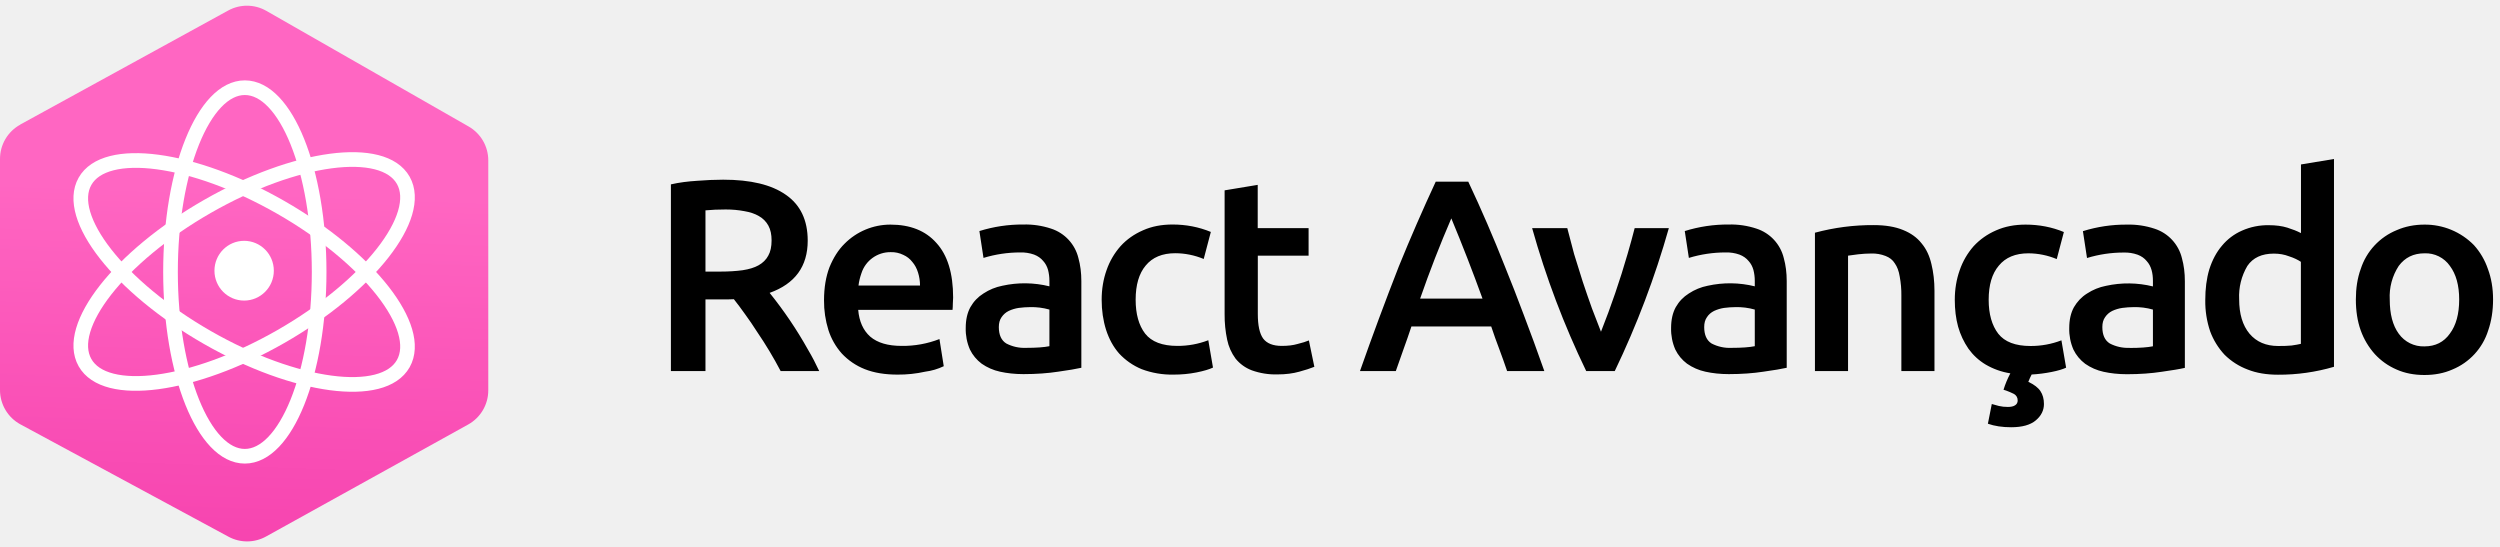
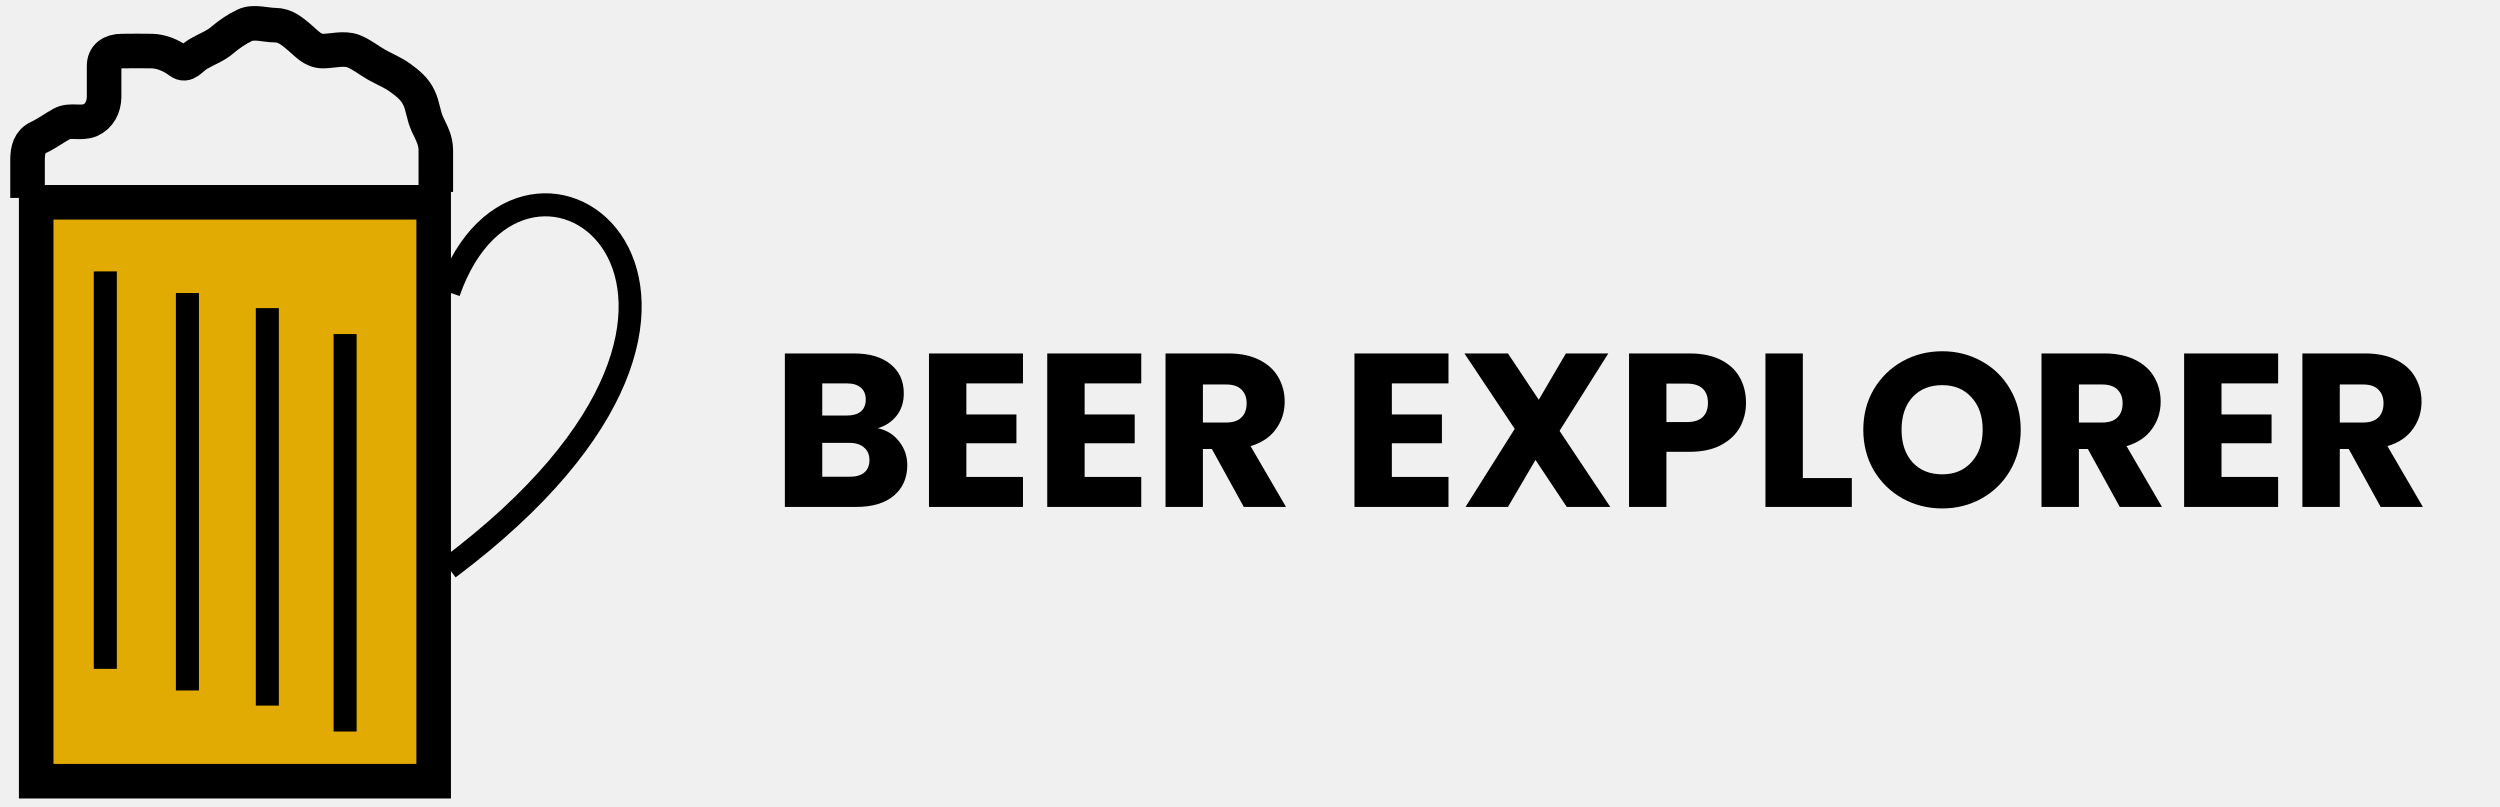
- <svg xmlns="http://www.w3.org/2000/svg" fill="none" viewBox="0 0 256 56">
-   <path d="M2.08 12.75L23.36 1.08a4 4 0 013.91.03L48 12.96A4 4 0 0150 16.43v23.54a4 4 0 01-2.06 3.5l-20.7 11.47a4 4 0 01-3.84.02L2.1 43.46A4 4 0 010 39.94V16.26a4 4 0 012.08-3.5z" fill="url(#paint0_linear)" />
-   <ellipse rx="7.65" ry="18.78" transform="matrix(-.49197 .87061 .8678 .49693 25 27.9)" stroke="#fff" stroke-width="1.5" />
-   <ellipse rx="7.65" ry="18.78" transform="matrix(-.49197 -.87061 .8678 -.49693 25 27.8)" stroke="#fff" stroke-width="1.5" />
-   <ellipse cx="25.07" cy="27.85" rx="7.61" ry="18.87" transform="rotate(180 25.07 27.85)" stroke="#fff" stroke-width="1.5" />
-   <ellipse cx="25.01" cy="27.73" rx="3.06" ry="3.04" transform="rotate(-90 25 27.73)" fill="#fff" />
-   <path d="M74.06 18.4c2.8 0 4.93.51 6.4 1.54 1.5 1.03 2.25 2.6 2.25 4.7 0 2.64-1.3 4.42-3.9 5.35a41.65 41.65 0 013.92 5.8c.44.74.82 1.48 1.16 2.21h-3.95a40.42 40.42 0 00-2.4-4c-.42-.66-.83-1.26-1.24-1.82-.41-.58-.8-1.1-1.15-1.54l-.67.02h-2.24V38H68.7V18.88c.86-.2 1.77-.31 2.74-.37a34.3 34.3 0 012.6-.11zm.25 3.05c-.75 0-1.44.03-2.07.09v6.27h1.54c.86 0 1.61-.05 2.27-.14.65-.1 1.19-.26 1.62-.5.45-.25.78-.58 1-.99.23-.4.34-.93.34-1.56 0-.6-.1-1.1-.33-1.52a2.47 2.47 0 00-.98-.98c-.41-.24-.9-.4-1.49-.5-.58-.11-1.21-.17-1.9-.17zm10.07 9.3c0-1.29.19-2.42.56-3.39.4-.97.9-1.77 1.54-2.4a6.6 6.6 0 014.7-1.96c2.02 0 3.59.62 4.7 1.87 1.15 1.25 1.72 3.12 1.72 5.6l-.03.64c0 .23-.01.43-.03.62h-9.66c.1 1.17.5 2.09 1.23 2.74.75.64 1.82.95 3.22.95a10.35 10.35 0 003.87-.7l.44 2.78a6.26 6.26 0 01-1.9.56 12.6 12.6 0 01-2.83.3c-1.29 0-2.4-.18-3.36-.56a6.48 6.48 0 01-2.35-1.6 6.7 6.7 0 01-1.37-2.4 9.97 9.97 0 01-.45-3.05zm9.83-1.51c0-.47-.07-.9-.2-1.32-.13-.43-.33-.8-.59-1.1a2.37 2.37 0 00-.92-.72 2.73 2.73 0 00-1.29-.28 3.11 3.11 0 00-3 2.16c-.14.4-.25.83-.3 1.26h6.3zm10.87 6.38c1.05 0 1.84-.06 2.38-.17V31.7a6.63 6.63 0 00-1.99-.25c-.37 0-.75.03-1.15.08a3.7 3.7 0 00-1.03.31c-.3.15-.54.36-.73.64-.19.27-.28.6-.28 1.01 0 .8.25 1.36.76 1.68a4 4 0 002.04.45zm-.28-12.63a8.3 8.3 0 012.83.42 4.21 4.21 0 012.8 3.02c.2.72.3 1.5.3 2.36v8.87c-.52.12-1.31.25-2.37.4-1.05.16-2.23.25-3.56.25-.88 0-1.68-.09-2.4-.25a5.2 5.2 0 01-1.88-.82 4 4 0 01-1.2-1.45 5.2 5.2 0 01-.43-2.21c0-.84.16-1.55.48-2.13.33-.58.78-1.05 1.34-1.4a5.4 5.4 0 011.93-.79 10.55 10.55 0 014.82.06v-.56c0-.4-.05-.77-.14-1.12-.1-.35-.26-.66-.5-.92-.23-.28-.54-.5-.93-.65a3.89 3.89 0 00-1.43-.22 12.8 12.8 0 00-3.75.56l-.42-2.75a14.7 14.7 0 014.5-.67zm8.01 7.7c0-1.08.17-2.09.5-3.02a7.3 7.3 0 011.44-2.47c.63-.69 1.4-1.23 2.3-1.62.89-.4 1.9-.59 3.02-.59 1.38 0 2.68.25 3.92.76l-.73 2.77a7.6 7.6 0 00-2.92-.59c-1.32 0-2.33.42-3.02 1.26-.69.82-1.03 1.99-1.03 3.5 0 1.46.32 2.62.97 3.47.66.84 1.76 1.26 3.3 1.26a8.7 8.7 0 003.17-.58l.48 2.8c-.38.18-.94.35-1.7.5-.76.15-1.53.22-2.33.22a8.79 8.79 0 01-3.28-.56 6.58 6.58 0 01-2.3-1.6c-.6-.68-1.04-1.5-1.34-2.43-.3-.95-.45-1.98-.45-3.08zm12.6-11.2l3.38-.56v4.43H134v2.82h-5.2v5.97c0 1.17.18 2.01.55 2.52.38.5 1.01.75 1.9.75.62 0 1.16-.06 1.63-.2.49-.12.87-.24 1.15-.36l.56 2.7c-.4.16-.9.33-1.54.5-.64.18-1.38.28-2.24.28a7.2 7.2 0 01-2.63-.42 3.92 3.92 0 01-1.66-1.2 4.94 4.94 0 01-.86-1.94 12.2 12.2 0 01-.26-2.6V19.49zM154.33 38c-.26-.77-.53-1.52-.81-2.27-.28-.74-.56-1.51-.82-2.3h-8.17a83.8 83.8 0 01-.81 2.33l-.79 2.24h-3.67a333.28 333.28 0 013.98-10.72 195.8 195.8 0 013.78-8.68h3.33a144.25 144.25 0 013.75 8.68c.64 1.56 1.28 3.23 1.94 4.98.67 1.75 1.37 3.67 2.1 5.74h-3.81zm-5.71-15.65a120.1 120.1 0 00-3.2 8.23h6.39a187.52 187.52 0 00-3.2-8.23zM162.43 38a88.45 88.45 0 01-5.54-14.64h3.6l.7 2.66.88 2.82c.31.94.63 1.85.95 2.75l.92 2.38a87.54 87.54 0 002.72-7.95c.28-.96.52-1.84.73-2.66h3.5A91.1 91.1 0 01165.35 38h-2.92zm14.88-2.38c1.04 0 1.84-.06 2.38-.17V31.7a6.63 6.63 0 00-1.99-.25c-.37 0-.75.03-1.15.08a3.7 3.7 0 00-1.03.31c-.3.15-.55.36-.73.64-.19.27-.28.6-.28 1.01 0 .8.25 1.36.75 1.68a4 4 0 002.05.45zm-.28-12.63a8.3 8.3 0 012.83.42 4.21 4.21 0 012.8 3.02c.2.72.3 1.5.3 2.36v8.87c-.52.12-1.31.25-2.38.4-1.04.16-2.23.25-3.55.25-.88 0-1.68-.09-2.4-.25a5.2 5.2 0 01-1.88-.82 4 4 0 01-1.2-1.45 5.2 5.2 0 01-.43-2.21c0-.84.16-1.55.48-2.13.33-.58.78-1.05 1.34-1.4a5.4 5.4 0 011.93-.79 10.55 10.55 0 014.82.06v-.56c0-.4-.05-.77-.14-1.12-.1-.35-.26-.66-.5-.92-.23-.28-.54-.5-.93-.65a3.89 3.89 0 00-1.43-.22 12.8 12.8 0 00-3.75.56l-.42-2.75a14.7 14.7 0 014.5-.67zm8.82.84a22.64 22.64 0 016.02-.78c1.2 0 2.2.17 3 .5.8.32 1.44.78 1.9 1.37.49.58.82 1.3 1.01 2.13.2.82.31 1.73.31 2.72V38h-3.39v-7.7a10 10 0 00-.17-1.99c-.09-.56-.26-1-.5-1.34-.22-.36-.54-.6-.95-.76a3.7 3.7 0 00-1.46-.25c-.43 0-.88.03-1.34.08l-1.04.14V38h-3.39V23.83zM207.7 39.1c.6.28 1.01.6 1.24.95.24.36.36.8.36 1.32 0 .65-.28 1.21-.84 1.68-.56.47-1.4.7-2.52.7-.9 0-1.7-.12-2.38-.36l.4-2.02.72.2c.3.07.6.1.92.1.32 0 .56-.05.73-.16a.55.55 0 00.28-.5c0-.3-.13-.53-.4-.68a7.14 7.14 0 00-.77-.33l-.28-.09a9.54 9.54 0 01.7-1.68 7.19 7.19 0 01-2.53-.9 5.87 5.87 0 01-1.76-1.62 7.66 7.66 0 01-1.06-2.26c-.23-.84-.34-1.76-.34-2.75 0-1.08.17-2.09.5-3.02a7.3 7.3 0 011.43-2.47c.64-.69 1.4-1.23 2.3-1.62.9-.4 1.9-.59 3.02-.59 1.38 0 2.7.25 3.92.76l-.73 2.77a7.6 7.6 0 00-2.9-.59c-1.33 0-2.34.42-3.03 1.26-.7.82-1.04 1.99-1.04 3.5 0 1.46.33 2.62.98 3.47.66.84 1.76 1.26 3.3 1.26a8.7 8.7 0 003.17-.58l.48 2.8c-.34.16-.83.31-1.49.44-.65.13-1.33.22-2.04.26a7.65 7.65 0 00-.34.75zm10.38-3.47c1.05 0 1.84-.06 2.38-.17V31.7a6.63 6.63 0 00-1.99-.25c-.37 0-.75.03-1.14.08a3.7 3.7 0 00-1.04.31c-.3.15-.54.36-.73.64-.19.27-.28.6-.28 1.01 0 .8.25 1.36.76 1.68a4 4 0 002.04.45zm-.28-12.63a8.3 8.3 0 012.83.42 4.21 4.21 0 012.8 3.02c.2.72.3 1.5.3 2.36v8.87c-.51.12-1.3.25-2.37.4-1.05.16-2.23.25-3.56.25-.88 0-1.68-.09-2.4-.25a5.2 5.2 0 01-1.88-.82 4 4 0 01-1.2-1.45 5.2 5.2 0 01-.43-2.21c0-.84.16-1.55.48-2.13.34-.58.78-1.05 1.34-1.4a5.4 5.4 0 011.94-.79 10.55 10.55 0 014.81.06v-.56c0-.4-.04-.77-.14-1.12-.1-.35-.26-.66-.5-.92-.23-.28-.53-.5-.93-.65a3.89 3.89 0 00-1.42-.22 12.8 12.8 0 00-3.76.56l-.42-2.75a14.7 14.7 0 014.5-.67zm11.49 7.65c0 1.49.35 2.67 1.06 3.52.71.84 1.69 1.26 2.94 1.26.54 0 1-.01 1.37-.05.4-.06.71-.11.95-.17v-8.4c-.3-.2-.7-.4-1.2-.56-.49-.19-1-.28-1.57-.28-1.23 0-2.14.42-2.71 1.26a6.09 6.09 0 00-.84 3.42zm9.71 6.91a20.01 20.01 0 01-5.74.81c-1.16 0-2.2-.17-3.1-.53a6.7 6.7 0 01-2.36-1.51 7.15 7.15 0 01-1.48-2.4 9.54 9.54 0 01-.5-3.2c0-1.16.13-2.2.41-3.14.3-.95.73-1.76 1.3-2.43a5.54 5.54 0 012.04-1.54 6.5 6.5 0 012.77-.56c.7 0 1.33.08 1.88.25.54.17 1 .35 1.4.56v-7.03l3.38-.56v21.28zm16.29-6.89c0 1.16-.17 2.22-.5 3.17a6.38 6.38 0 01-3.67 4c-.86.38-1.81.56-2.86.56-1.04 0-2-.18-2.85-.56-.86-.37-1.6-.9-2.22-1.57a7.36 7.36 0 01-1.45-2.43c-.34-.95-.5-2-.5-3.17 0-1.15.16-2.2.5-3.13a6.42 6.42 0 013.7-3.98c.85-.37 1.8-.56 2.82-.56a7.01 7.01 0 015.07 2.1 7 7 0 011.43 2.44c.35.93.53 1.98.53 3.13zm-3.47 0c0-1.45-.32-2.6-.95-3.44a3.02 3.02 0 00-2.6-1.29c-1.13 0-2 .43-2.64 1.29a5.71 5.71 0 00-.92 3.44c0 1.48.3 2.65.92 3.5a3.1 3.1 0 002.63 1.3c1.12 0 1.99-.44 2.6-1.3.64-.85.96-2.02.96-3.5z" fill="#000000" />
-   <defs>
-     <linearGradient id="paint0_linear" x1="24" y1="76" x2="26" y2="19.5" gradientUnits="userSpaceOnUse">
-       <stop stop-color="#F231A5" />
-       <stop offset="1" stop-color="#FF66C2" />
-     </linearGradient>
-   </defs>
+ <svg xmlns="http://www.w3.org/2000/svg" width="217" height="70" viewBox="0 0 217 70" fill="none">
+   <path d="M38.948 25.366C45.442 6.737 70.883 25.366 38.948 49.317" stroke="black" stroke-width="2" />
+   <path d="M37.642 17.558H3.141V67.808H37.642V17.558Z" fill="#E2AB04" stroke="black" stroke-width="3" />
+   <path d="M2.391 17.183C2.391 15.608 2.391 14.708 2.391 13.883C2.391 12.983 2.581 12.284 3.348 11.929C4.015 11.621 4.709 11.108 5.363 10.752C6.116 10.343 7.042 10.781 7.847 10.425C8.613 10.085 9.028 9.292 9.036 8.408C9.043 7.583 9.032 6.608 9.036 5.708C9.04 4.891 9.628 4.433 10.586 4.433C11.472 4.432 12.285 4.409 13.17 4.433C13.983 4.454 14.81 4.768 15.591 5.349C16.193 5.796 16.52 5.1 17.196 4.697C17.96 4.243 18.669 4.022 19.31 3.47C19.908 2.955 20.57 2.518 21.233 2.198C22.02 1.819 23.063 2.181 23.875 2.183C24.758 2.185 25.351 2.707 25.998 3.252C26.642 3.795 27.139 4.425 28.01 4.433C28.822 4.44 29.836 4.126 30.664 4.436C31.352 4.694 32.031 5.246 32.68 5.614C33.365 6.002 34.093 6.286 34.729 6.746C35.44 7.26 36.004 7.727 36.36 8.475C36.724 9.239 36.737 9.991 37.106 10.792C37.461 11.563 37.829 12.158 37.829 13.058C37.829 13.958 37.829 14.783 37.829 15.758L37.826 16.654" stroke="black" stroke-width="3" />
+   <path d="M9.141 23.558V58.058" stroke="black" stroke-width="2" />
+   <path d="M16.267 25.433V59.933" stroke="black" stroke-width="2" />
+   <path d="M23.204 26.745V61.245" stroke="black" stroke-width="2" />
+   <path d="M29.954 28.995V63.495" stroke="black" stroke-width="2" />
+   <path d="M76.191 37.169C76.962 37.333 77.582 37.719 78.05 38.326C78.518 38.921 78.752 39.604 78.752 40.376C78.752 41.489 78.36 42.374 77.576 43.032C76.804 43.677 75.722 44 74.331 44H68.126V30.679H74.122C75.476 30.679 76.532 30.988 77.291 31.608C78.063 32.228 78.449 33.07 78.449 34.132C78.449 34.917 78.24 35.568 77.823 36.087C77.418 36.605 76.874 36.966 76.191 37.169ZM71.371 36.068H73.496C74.027 36.068 74.432 35.954 74.71 35.726C75.001 35.486 75.147 35.138 75.147 34.683C75.147 34.227 75.001 33.879 74.71 33.639C74.432 33.398 74.027 33.278 73.496 33.278H71.371V36.068ZM73.762 41.381C74.306 41.381 74.723 41.261 75.014 41.021C75.318 40.768 75.469 40.407 75.469 39.939C75.469 39.471 75.311 39.104 74.995 38.838C74.692 38.573 74.268 38.44 73.724 38.44H71.371V41.381H73.762ZM83.879 33.278V35.973H88.225V38.478H83.879V41.4H88.794V44H80.635V30.679H88.794V33.278H83.879ZM94.146 33.278V35.973H98.492V38.478H94.146V41.4H99.061V44H90.901V30.679H99.061V33.278H94.146ZM107.961 44L105.191 38.971H104.412V44H101.168V30.679H106.614C107.664 30.679 108.556 30.862 109.289 31.229C110.036 31.596 110.592 32.102 110.959 32.747C111.326 33.38 111.51 34.088 111.51 34.872C111.51 35.758 111.257 36.549 110.751 37.244C110.257 37.94 109.523 38.434 108.549 38.725L111.623 44H107.961ZM104.412 36.675H106.424C107.019 36.675 107.461 36.53 107.752 36.239C108.056 35.948 108.208 35.536 108.208 35.005C108.208 34.499 108.056 34.101 107.752 33.81C107.461 33.519 107.019 33.373 106.424 33.373H104.412V36.675ZM120.813 33.278V35.973H125.159V38.478H120.813V41.4H125.728V44H117.568V30.679H125.728V33.278H120.813ZM135.994 44L133.281 39.92L130.89 44H127.208L131.478 37.225L127.113 30.679H130.89L133.565 34.702L135.918 30.679H139.6L135.368 37.396L139.771 44H135.994ZM151.552 34.967C151.552 35.739 151.375 36.447 151.021 37.093C150.666 37.725 150.122 38.237 149.389 38.63C148.655 39.022 147.744 39.218 146.656 39.218H144.645V44H141.4V30.679H146.656C147.719 30.679 148.617 30.862 149.351 31.229C150.084 31.596 150.635 32.102 151.002 32.747C151.369 33.392 151.552 34.132 151.552 34.967ZM146.409 36.637C147.029 36.637 147.491 36.492 147.795 36.201C148.098 35.91 148.25 35.499 148.25 34.967C148.25 34.436 148.098 34.025 147.795 33.734C147.491 33.443 147.029 33.297 146.409 33.297H144.645V36.637H146.409ZM156.486 41.495H160.737V44H153.241V30.679H156.486V41.495ZM168.585 44.133C167.332 44.133 166.181 43.842 165.131 43.26C164.094 42.678 163.265 41.868 162.645 40.831C162.038 39.781 161.734 38.604 161.734 37.301C161.734 35.998 162.038 34.828 162.645 33.791C163.265 32.753 164.094 31.944 165.131 31.362C166.181 30.78 167.332 30.489 168.585 30.489C169.837 30.489 170.982 30.78 172.02 31.362C173.07 31.944 173.892 32.753 174.487 33.791C175.094 34.828 175.397 35.998 175.397 37.301C175.397 38.604 175.094 39.781 174.487 40.831C173.879 41.868 173.057 42.678 172.02 43.26C170.982 43.842 169.837 44.133 168.585 44.133ZM168.585 41.172C169.648 41.172 170.495 40.818 171.128 40.11C171.773 39.401 172.096 38.465 172.096 37.301C172.096 36.125 171.773 35.189 171.128 34.493C170.495 33.784 169.648 33.43 168.585 33.43C167.51 33.43 166.649 33.778 166.004 34.474C165.372 35.17 165.055 36.112 165.055 37.301C165.055 38.478 165.372 39.42 166.004 40.129C166.649 40.825 167.51 41.172 168.585 41.172ZM183.996 44L181.226 38.971H180.448V44H177.203V30.679H182.649C183.699 30.679 184.591 30.862 185.325 31.229C186.071 31.596 186.628 32.102 186.994 32.747C187.361 33.38 187.545 34.088 187.545 34.872C187.545 35.758 187.292 36.549 186.786 37.244C186.292 37.94 185.559 38.434 184.584 38.725L187.659 44H183.996ZM180.448 36.675H182.459C183.054 36.675 183.496 36.53 183.787 36.239C184.091 35.948 184.243 35.536 184.243 35.005C184.243 34.499 184.091 34.101 183.787 33.81C183.496 33.519 183.054 33.373 182.459 33.373H180.448V36.675ZM192.827 33.278V35.973H197.172V38.478H192.827V41.4H197.742V44H189.582V30.679H197.742V33.278H192.827ZM206.642 44L203.871 38.971H203.093V44H199.848V30.679H205.295C206.345 30.679 207.236 30.862 207.97 31.229C208.717 31.596 209.273 32.102 209.64 32.747C210.007 33.38 210.19 34.088 210.19 34.872C210.19 35.758 209.937 36.549 209.431 37.244C208.938 37.94 208.204 38.434 207.23 38.725L210.304 44H206.642ZM203.093 36.675H205.105C205.699 36.675 206.142 36.53 206.433 36.239C206.737 35.948 206.889 35.536 206.889 35.005C206.889 34.499 206.737 34.101 206.433 33.81C206.142 33.519 205.699 33.373 205.105 33.373H203.093V36.675Z" fill="black" />
</svg>
